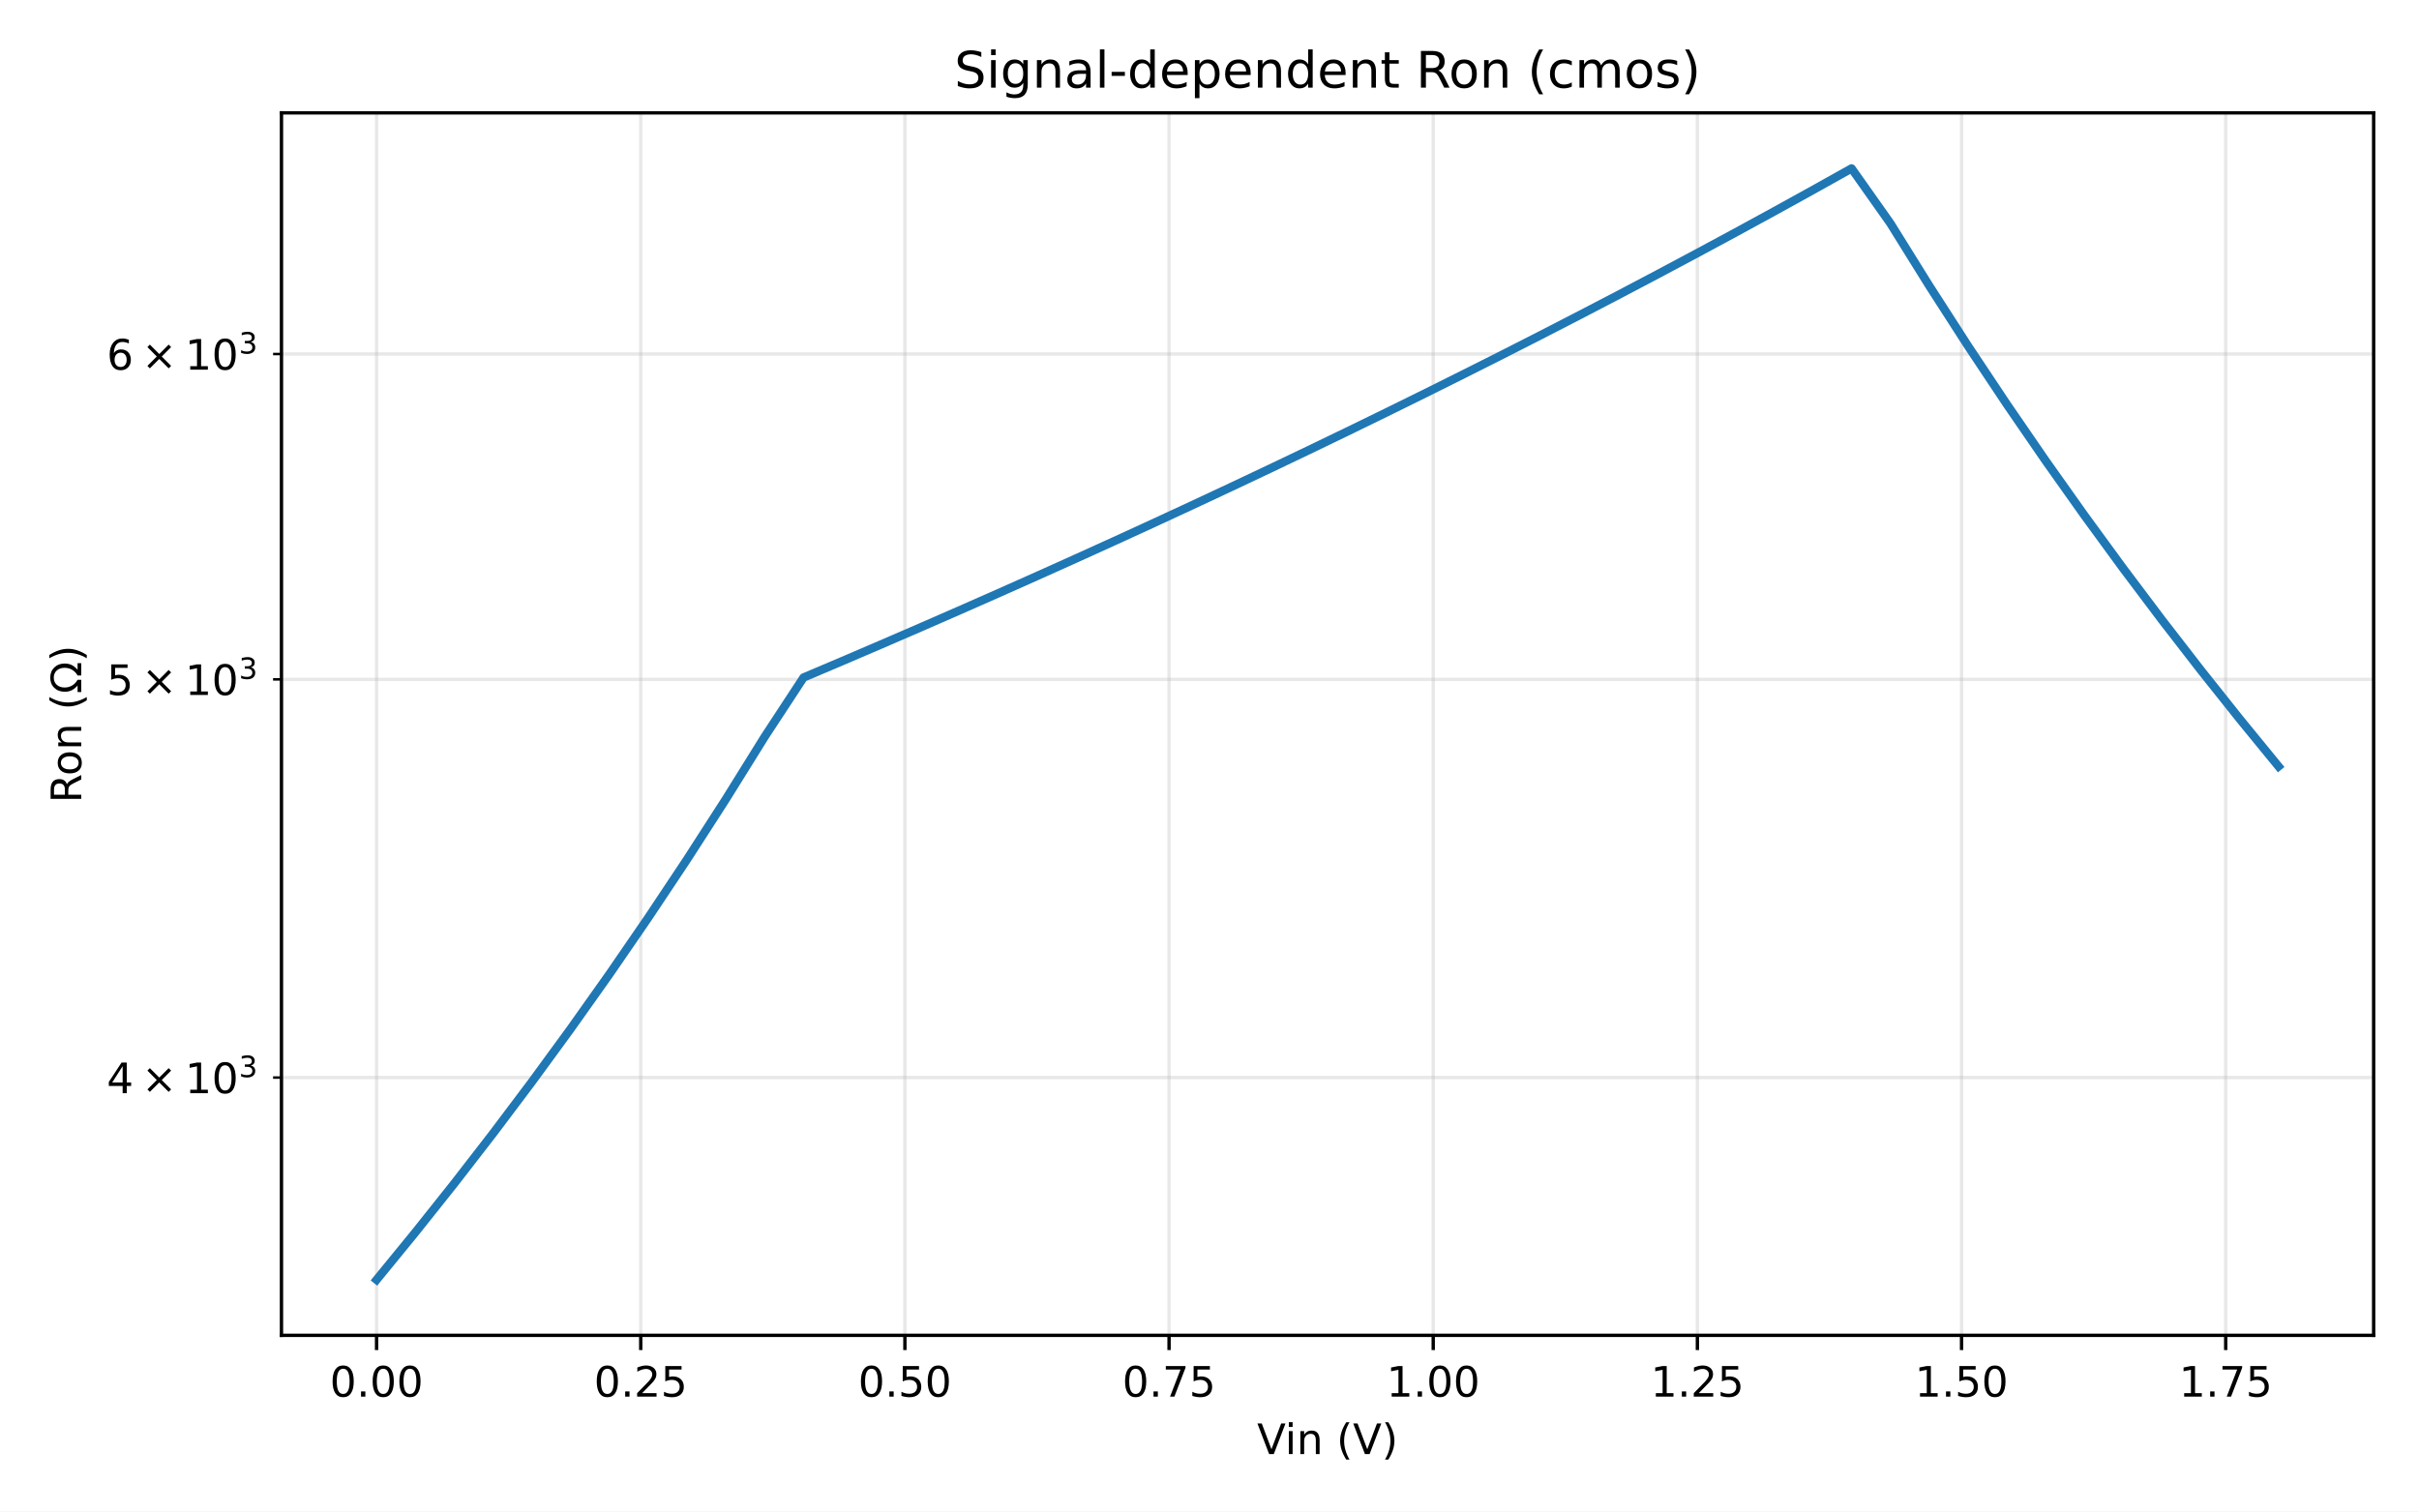
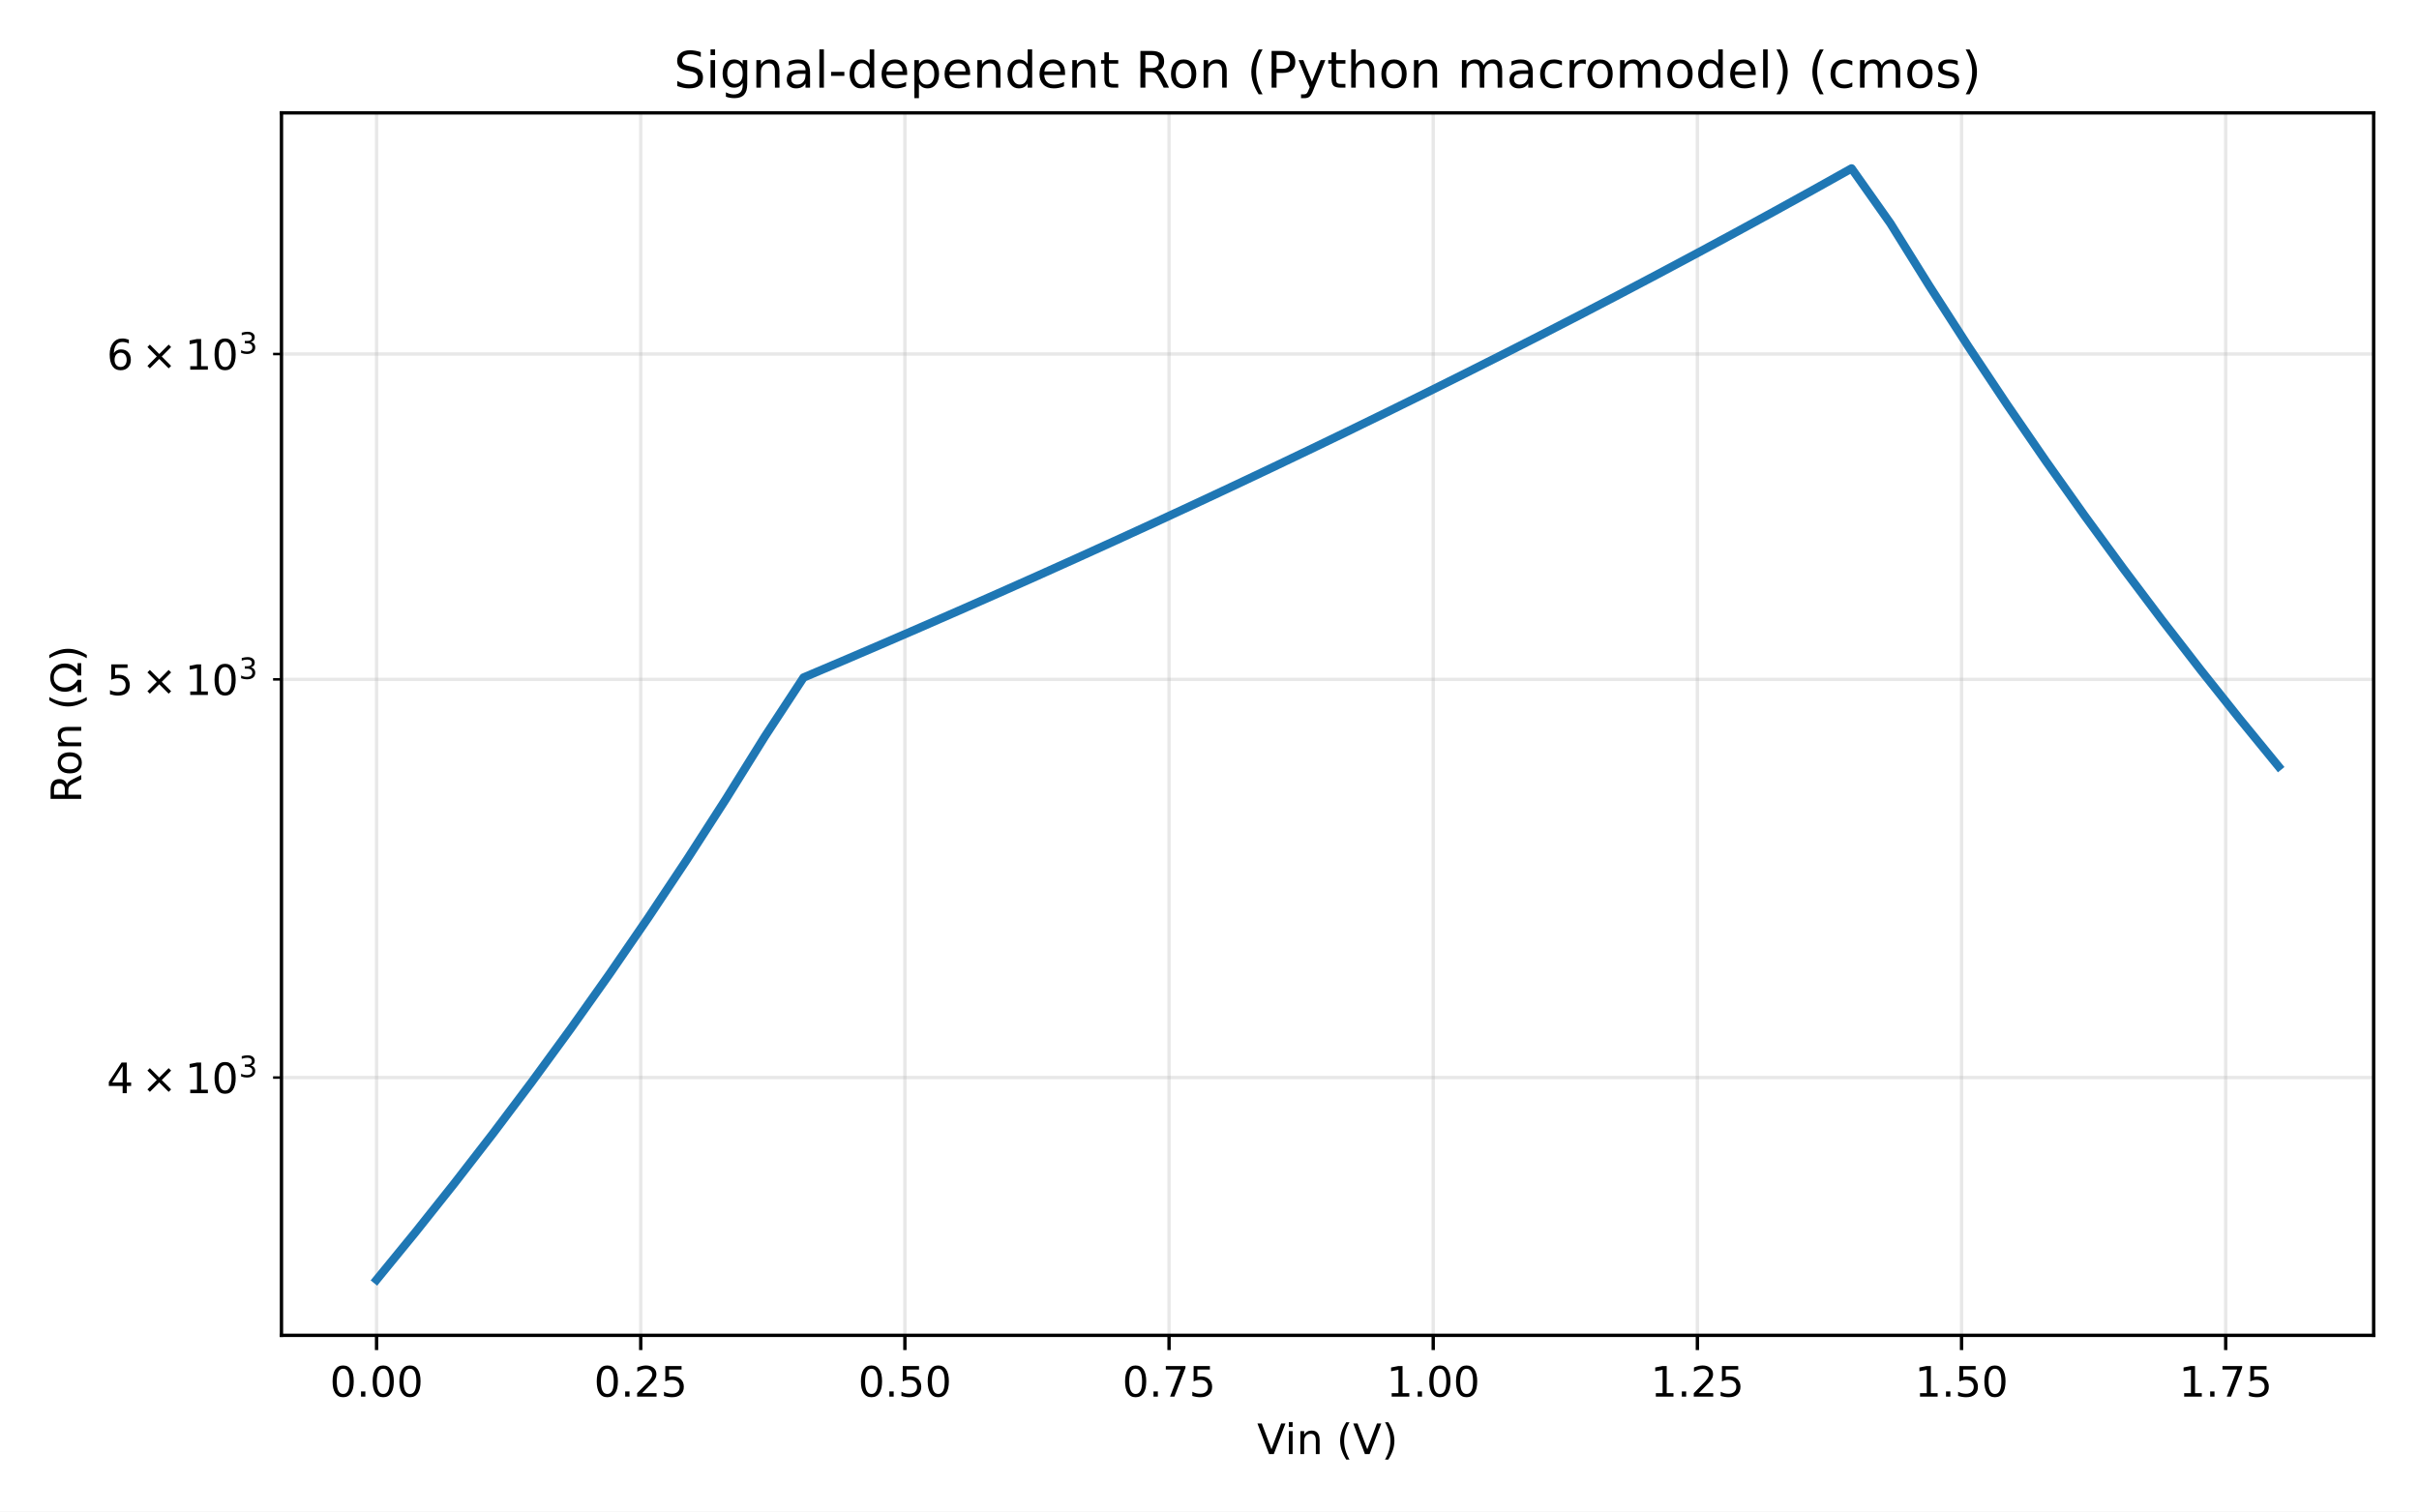
<svg xmlns="http://www.w3.org/2000/svg" xmlns:xlink="http://www.w3.org/1999/xlink" width="576pt" height="360pt" viewBox="0 0 576 360" version="1.1">
  <defs>
    <style type="text/css">*{stroke-linejoin: round; stroke-linecap: butt}</style>
  </defs>
  <g id="figure_1">
    <g id="patch_1">
      <path d="M 0 360  L 576 360  L 576 0  L 0 0  z " style="fill: #ffffff" />
    </g>
    <g id="axes_1">
      <g id="patch_2">
        <path d="M 67.022 318.04  L 565.2 318.04  L 565.2 26.88  L 67.022 26.88  z " style="fill: #ffffff" />
      </g>
      <g id="matplotlib.axis_1">
        <g id="xtick_1">
          <g id="line2d_1">
-             <path d="M 89.666 318.04  L 89.666 26.88  " clip-path="url(#pde14308f60)" style="fill: none; stroke: #b0b0b0; stroke-opacity: 0.3; stroke-width: 0.8; stroke-linecap: square" />
+             <path d="M 89.666 318.04  L 89.666 26.88  " clip-path="url(#pf560b57514)" style="fill: none; stroke: #b0b0b0; stroke-opacity: 0.3; stroke-width: 0.8; stroke-linecap: square" />
          </g>
          <g id="line2d_2">
            <defs>
-               <path id="m5695fc9a1f" d="M 0 0  L 0 3.5  " style="stroke: #000000; stroke-width: 0.8" />
+               <path id="m580061dfcc" d="M 0 0  L 0 3.5  " style="stroke: #000000; stroke-width: 0.8" />
            </defs>
            <g>
-               <use xlink:href="#m5695fc9a1f" x="89.666" y="318.04" style="stroke: #000000; stroke-width: 0.8" />
+               <use xlink:href="#m580061dfcc" x="89.666" y="318.04" style="stroke: #000000; stroke-width: 0.8" />
            </g>
          </g>
          <g id="text_1">
            <g transform="translate(78.5334 332.6384) scale(0.1 -0.1)">
              <defs>
                <path id="DejaVuSans-30" d="M 2034 4250  Q 1547 4250 1301 3770  Q 1056 3291 1056 2328  Q 1056 1369 1301 889  Q 1547 409 2034 409  Q 2525 409 2770 889  Q 3016 1369 3016 2328  Q 3016 3291 2770 3770  Q 2525 4250 2034 4250  z M 2034 4750  Q 2819 4750 3233 4129  Q 3647 3509 3647 2328  Q 3647 1150 3233 529  Q 2819 -91 2034 -91  Q 1250 -91 836 529  Q 422 1150 422 2328  Q 422 3509 836 4129  Q 1250 4750 2034 4750  z " transform="scale(0.015625)" />
                <path id="DejaVuSans-2e" d="M 684 794  L 1344 794  L 1344 0  L 684 0  L 684 794  z " transform="scale(0.015625)" />
              </defs>
              <use xlink:href="#DejaVuSans-30" />
              <use xlink:href="#DejaVuSans-2e" transform="translate(63.62305 0)" />
              <use xlink:href="#DejaVuSans-30" transform="translate(95.41016 0)" />
              <use xlink:href="#DejaVuSans-30" transform="translate(159.0332 0)" />
            </g>
          </g>
        </g>
        <g id="xtick_2">
          <g id="line2d_3">
-             <path d="M 152.568 318.04  L 152.568 26.88  " clip-path="url(#pde14308f60)" style="fill: none; stroke: #b0b0b0; stroke-opacity: 0.3; stroke-width: 0.8; stroke-linecap: square" />
+             <path d="M 152.568 318.04  L 152.568 26.88  " clip-path="url(#pf560b57514)" style="fill: none; stroke: #b0b0b0; stroke-opacity: 0.3; stroke-width: 0.8; stroke-linecap: square" />
          </g>
          <g id="line2d_4">
            <g>
-               <use xlink:href="#m5695fc9a1f" x="152.568" y="318.04" style="stroke: #000000; stroke-width: 0.8" />
+               <use xlink:href="#m580061dfcc" x="152.568" y="318.04" style="stroke: #000000; stroke-width: 0.8" />
            </g>
          </g>
          <g id="text_2">
            <g transform="translate(141.4347 332.6384) scale(0.1 -0.1)">
              <defs>
                <path id="DejaVuSans-32" d="M 1228 531  L 3431 531  L 3431 0  L 469 0  L 469 531  Q 828 903 1448 1529  Q 2069 2156 2228 2338  Q 2531 2678 2651 2914  Q 2772 3150 2772 3378  Q 2772 3750 2511 3984  Q 2250 4219 1831 4219  Q 1534 4219 1204 4116  Q 875 4013 500 3803  L 500 4441  Q 881 4594 1212 4672  Q 1544 4750 1819 4750  Q 2544 4750 2975 4387  Q 3406 4025 3406 3419  Q 3406 3131 3298 2873  Q 3191 2616 2906 2266  Q 2828 2175 2409 1742  Q 1991 1309 1228 531  z " transform="scale(0.015625)" />
                <path id="DejaVuSans-35" d="M 691 4666  L 3169 4666  L 3169 4134  L 1269 4134  L 1269 2991  Q 1406 3038 1543 3061  Q 1681 3084 1819 3084  Q 2600 3084 3056 2656  Q 3513 2228 3513 1497  Q 3513 744 3044 326  Q 2575 -91 1722 -91  Q 1428 -91 1123 -41  Q 819 9 494 109  L 494 744  Q 775 591 1075 516  Q 1375 441 1709 441  Q 2250 441 2565 725  Q 2881 1009 2881 1497  Q 2881 1984 2565 2268  Q 2250 2553 1709 2553  Q 1456 2553 1204 2497  Q 953 2441 691 2322  L 691 4666  z " transform="scale(0.015625)" />
              </defs>
              <use xlink:href="#DejaVuSans-30" />
              <use xlink:href="#DejaVuSans-2e" transform="translate(63.62305 0)" />
              <use xlink:href="#DejaVuSans-32" transform="translate(95.41016 0)" />
              <use xlink:href="#DejaVuSans-35" transform="translate(159.0332 0)" />
            </g>
          </g>
        </g>
        <g id="xtick_3">
          <g id="line2d_5">
-             <path d="M 215.469 318.04  L 215.469 26.88  " clip-path="url(#pde14308f60)" style="fill: none; stroke: #b0b0b0; stroke-opacity: 0.3; stroke-width: 0.8; stroke-linecap: square" />
+             <path d="M 215.469 318.04  L 215.469 26.88  " clip-path="url(#pf560b57514)" style="fill: none; stroke: #b0b0b0; stroke-opacity: 0.3; stroke-width: 0.8; stroke-linecap: square" />
          </g>
          <g id="line2d_6">
            <g>
-               <use xlink:href="#m5695fc9a1f" x="215.469" y="318.04" style="stroke: #000000; stroke-width: 0.8" />
+               <use xlink:href="#m580061dfcc" x="215.469" y="318.04" style="stroke: #000000; stroke-width: 0.8" />
            </g>
          </g>
          <g id="text_3">
            <g transform="translate(204.336 332.6384) scale(0.1 -0.1)">
              <use xlink:href="#DejaVuSans-30" />
              <use xlink:href="#DejaVuSans-2e" transform="translate(63.62305 0)" />
              <use xlink:href="#DejaVuSans-35" transform="translate(95.41016 0)" />
              <use xlink:href="#DejaVuSans-30" transform="translate(159.0332 0)" />
            </g>
          </g>
        </g>
        <g id="xtick_4">
          <g id="line2d_7">
-             <path d="M 278.37 318.04  L 278.37 26.88  " clip-path="url(#pde14308f60)" style="fill: none; stroke: #b0b0b0; stroke-opacity: 0.3; stroke-width: 0.8; stroke-linecap: square" />
+             <path d="M 278.37 318.04  L 278.37 26.88  " clip-path="url(#pf560b57514)" style="fill: none; stroke: #b0b0b0; stroke-opacity: 0.3; stroke-width: 0.8; stroke-linecap: square" />
          </g>
          <g id="line2d_8">
            <g>
-               <use xlink:href="#m5695fc9a1f" x="278.37" y="318.04" style="stroke: #000000; stroke-width: 0.8" />
+               <use xlink:href="#m580061dfcc" x="278.37" y="318.04" style="stroke: #000000; stroke-width: 0.8" />
            </g>
          </g>
          <g id="text_4">
            <g transform="translate(267.2373 332.6384) scale(0.1 -0.1)">
              <defs>
                <path id="DejaVuSans-37" d="M 525 4666  L 3525 4666  L 3525 4397  L 1831 0  L 1172 0  L 2766 4134  L 525 4134  L 525 4666  z " transform="scale(0.015625)" />
              </defs>
              <use xlink:href="#DejaVuSans-30" />
              <use xlink:href="#DejaVuSans-2e" transform="translate(63.62305 0)" />
              <use xlink:href="#DejaVuSans-37" transform="translate(95.41016 0)" />
              <use xlink:href="#DejaVuSans-35" transform="translate(159.0332 0)" />
            </g>
          </g>
        </g>
        <g id="xtick_5">
          <g id="line2d_9">
-             <path d="M 341.271 318.04  L 341.271 26.88  " clip-path="url(#pde14308f60)" style="fill: none; stroke: #b0b0b0; stroke-opacity: 0.3; stroke-width: 0.8; stroke-linecap: square" />
+             <path d="M 341.271 318.04  L 341.271 26.88  " clip-path="url(#pf560b57514)" style="fill: none; stroke: #b0b0b0; stroke-opacity: 0.3; stroke-width: 0.8; stroke-linecap: square" />
          </g>
          <g id="line2d_10">
            <g>
-               <use xlink:href="#m5695fc9a1f" x="341.271" y="318.04" style="stroke: #000000; stroke-width: 0.8" />
+               <use xlink:href="#m580061dfcc" x="341.271" y="318.04" style="stroke: #000000; stroke-width: 0.8" />
            </g>
          </g>
          <g id="text_5">
            <g transform="translate(330.1386 332.6384) scale(0.1 -0.1)">
              <defs>
                <path id="DejaVuSans-31" d="M 794 531  L 1825 531  L 1825 4091  L 703 3866  L 703 4441  L 1819 4666  L 2450 4666  L 2450 531  L 3481 531  L 3481 0  L 794 0  L 794 531  z " transform="scale(0.015625)" />
              </defs>
              <use xlink:href="#DejaVuSans-31" />
              <use xlink:href="#DejaVuSans-2e" transform="translate(63.62305 0)" />
              <use xlink:href="#DejaVuSans-30" transform="translate(95.41016 0)" />
              <use xlink:href="#DejaVuSans-30" transform="translate(159.0332 0)" />
            </g>
          </g>
        </g>
        <g id="xtick_6">
          <g id="line2d_11">
-             <path d="M 404.173 318.04  L 404.173 26.88  " clip-path="url(#pde14308f60)" style="fill: none; stroke: #b0b0b0; stroke-opacity: 0.3; stroke-width: 0.8; stroke-linecap: square" />
+             <path d="M 404.173 318.04  L 404.173 26.88  " clip-path="url(#pf560b57514)" style="fill: none; stroke: #b0b0b0; stroke-opacity: 0.3; stroke-width: 0.8; stroke-linecap: square" />
          </g>
          <g id="line2d_12">
            <g>
-               <use xlink:href="#m5695fc9a1f" x="404.173" y="318.04" style="stroke: #000000; stroke-width: 0.8" />
+               <use xlink:href="#m580061dfcc" x="404.173" y="318.04" style="stroke: #000000; stroke-width: 0.8" />
            </g>
          </g>
          <g id="text_6">
            <g transform="translate(393.0399 332.6384) scale(0.1 -0.1)">
              <use xlink:href="#DejaVuSans-31" />
              <use xlink:href="#DejaVuSans-2e" transform="translate(63.62305 0)" />
              <use xlink:href="#DejaVuSans-32" transform="translate(95.41016 0)" />
              <use xlink:href="#DejaVuSans-35" transform="translate(159.0332 0)" />
            </g>
          </g>
        </g>
        <g id="xtick_7">
          <g id="line2d_13">
-             <path d="M 467.074 318.04  L 467.074 26.88  " clip-path="url(#pde14308f60)" style="fill: none; stroke: #b0b0b0; stroke-opacity: 0.3; stroke-width: 0.8; stroke-linecap: square" />
+             <path d="M 467.074 318.04  L 467.074 26.88  " clip-path="url(#pf560b57514)" style="fill: none; stroke: #b0b0b0; stroke-opacity: 0.3; stroke-width: 0.8; stroke-linecap: square" />
          </g>
          <g id="line2d_14">
            <g>
-               <use xlink:href="#m5695fc9a1f" x="467.074" y="318.04" style="stroke: #000000; stroke-width: 0.8" />
+               <use xlink:href="#m580061dfcc" x="467.074" y="318.04" style="stroke: #000000; stroke-width: 0.8" />
            </g>
          </g>
          <g id="text_7">
            <g transform="translate(455.9412 332.6384) scale(0.1 -0.1)">
              <use xlink:href="#DejaVuSans-31" />
              <use xlink:href="#DejaVuSans-2e" transform="translate(63.62305 0)" />
              <use xlink:href="#DejaVuSans-35" transform="translate(95.41016 0)" />
              <use xlink:href="#DejaVuSans-30" transform="translate(159.0332 0)" />
            </g>
          </g>
        </g>
        <g id="xtick_8">
          <g id="line2d_15">
-             <path d="M 529.975 318.04  L 529.975 26.88  " clip-path="url(#pde14308f60)" style="fill: none; stroke: #b0b0b0; stroke-opacity: 0.3; stroke-width: 0.8; stroke-linecap: square" />
+             <path d="M 529.975 318.04  L 529.975 26.88  " clip-path="url(#pf560b57514)" style="fill: none; stroke: #b0b0b0; stroke-opacity: 0.3; stroke-width: 0.8; stroke-linecap: square" />
          </g>
          <g id="line2d_16">
            <g>
-               <use xlink:href="#m5695fc9a1f" x="529.975" y="318.04" style="stroke: #000000; stroke-width: 0.8" />
+               <use xlink:href="#m580061dfcc" x="529.975" y="318.04" style="stroke: #000000; stroke-width: 0.8" />
            </g>
          </g>
          <g id="text_8">
            <g transform="translate(518.8425 332.6384) scale(0.1 -0.1)">
              <use xlink:href="#DejaVuSans-31" />
              <use xlink:href="#DejaVuSans-2e" transform="translate(63.62305 0)" />
              <use xlink:href="#DejaVuSans-37" transform="translate(95.41016 0)" />
              <use xlink:href="#DejaVuSans-35" transform="translate(159.0332 0)" />
            </g>
          </g>
        </g>
        <g id="text_9">
          <g transform="translate(299.3343 346.3166) scale(0.1 -0.1)">
            <defs>
              <path id="DejaVuSans-56" d="M 1831 0  L 50 4666  L 709 4666  L 2188 738  L 3669 4666  L 4325 4666  L 2547 0  L 1831 0  z " transform="scale(0.015625)" />
              <path id="DejaVuSans-69" d="M 603 3500  L 1178 3500  L 1178 0  L 603 0  L 603 3500  z M 603 4863  L 1178 4863  L 1178 4134  L 603 4134  L 603 4863  z " transform="scale(0.015625)" />
              <path id="DejaVuSans-6e" d="M 3513 2113  L 3513 0  L 2938 0  L 2938 2094  Q 2938 2591 2744 2837  Q 2550 3084 2163 3084  Q 1697 3084 1428 2787  Q 1159 2491 1159 1978  L 1159 0  L 581 0  L 581 3500  L 1159 3500  L 1159 2956  Q 1366 3272 1645 3428  Q 1925 3584 2291 3584  Q 2894 3584 3203 3211  Q 3513 2838 3513 2113  z " transform="scale(0.015625)" />
              <path id="DejaVuSans-20" transform="scale(0.015625)" />
              <path id="DejaVuSans-28" d="M 1984 4856  Q 1566 4138 1362 3434  Q 1159 2731 1159 2009  Q 1159 1288 1364 580  Q 1569 -128 1984 -844  L 1484 -844  Q 1016 -109 783 600  Q 550 1309 550 2009  Q 550 2706 781 3412  Q 1013 4119 1484 4856  L 1984 4856  z " transform="scale(0.015625)" />
              <path id="DejaVuSans-29" d="M 513 4856  L 1013 4856  Q 1481 4119 1714 3412  Q 1947 2706 1947 2009  Q 1947 1309 1714 600  Q 1481 -109 1013 -844  L 513 -844  Q 928 -128 1133 580  Q 1338 1288 1338 2009  Q 1338 2731 1133 3434  Q 928 4138 513 4856  z " transform="scale(0.015625)" />
            </defs>
            <use xlink:href="#DejaVuSans-56" />
            <use xlink:href="#DejaVuSans-69" transform="translate(66.1582 0)" />
            <use xlink:href="#DejaVuSans-6e" transform="translate(93.94141 0)" />
            <use xlink:href="#DejaVuSans-20" transform="translate(157.3203 0)" />
            <use xlink:href="#DejaVuSans-28" transform="translate(189.1074 0)" />
            <use xlink:href="#DejaVuSans-56" transform="translate(228.1211 0)" />
            <use xlink:href="#DejaVuSans-29" transform="translate(296.5293 0)" />
          </g>
        </g>
      </g>
      <g id="matplotlib.axis_2">
        <g id="ytick_1">
          <g id="line2d_17">
-             <path d="M 67.022 256.64  L 565.2 256.64  " clip-path="url(#pde14308f60)" style="fill: none; stroke: #b0b0b0; stroke-opacity: 0.3; stroke-width: 0.8; stroke-linecap: square" />
+             <path d="M 67.022 256.64  L 565.2 256.64  " clip-path="url(#pf560b57514)" style="fill: none; stroke: #b0b0b0; stroke-opacity: 0.3; stroke-width: 0.8; stroke-linecap: square" />
          </g>
          <g id="line2d_18">
            <defs>
-               <path id="mc27bb61f09" d="M 0 0  L -2 0  " style="stroke: #000000; stroke-width: 0.6" />
+               <path id="m921fd907a3" d="M 0 0  L -2 0  " style="stroke: #000000; stroke-width: 0.6" />
            </defs>
            <g>
-               <use xlink:href="#mc27bb61f09" x="67.022" y="256.64" style="stroke: #000000; stroke-width: 0.6" />
+               <use xlink:href="#m921fd907a3" x="67.022" y="256.64" style="stroke: #000000; stroke-width: 0.6" />
            </g>
          </g>
          <g id="text_10">
            <g transform="translate(25.42174 260.4394) scale(0.1 -0.1)">
              <defs>
                <path id="DejaVuSans-34" d="M 2419 4116  L 825 1625  L 2419 1625  L 2419 4116  z M 2253 4666  L 3047 4666  L 3047 1625  L 3713 1625  L 3713 1100  L 3047 1100  L 3047 0  L 2419 0  L 2419 1100  L 313 1100  L 313 1709  L 2253 4666  z " transform="scale(0.015625)" />
                <path id="DejaVuSans-d7" d="M 4488 3438  L 3059 2003  L 4488 575  L 4116 197  L 2681 1631  L 1247 197  L 878 575  L 2303 2003  L 878 3438  L 1247 3816  L 2681 2381  L 4116 3816  L 4488 3438  z " transform="scale(0.015625)" />
                <path id="DejaVuSans-33" d="M 2597 2516  Q 3050 2419 3304 2112  Q 3559 1806 3559 1356  Q 3559 666 3084 287  Q 2609 -91 1734 -91  Q 1441 -91 1130 -33  Q 819 25 488 141  L 488 750  Q 750 597 1062 519  Q 1375 441 1716 441  Q 2309 441 2620 675  Q 2931 909 2931 1356  Q 2931 1769 2642 2001  Q 2353 2234 1838 2234  L 1294 2234  L 1294 2753  L 1863 2753  Q 2328 2753 2575 2939  Q 2822 3125 2822 3475  Q 2822 3834 2567 4026  Q 2313 4219 1838 4219  Q 1578 4219 1281 4162  Q 984 4106 628 3988  L 628 4550  Q 988 4650 1302 4700  Q 1616 4750 1894 4750  Q 2613 4750 3031 4423  Q 3450 4097 3450 3541  Q 3450 3153 3228 2886  Q 3006 2619 2597 2516  z " transform="scale(0.015625)" />
              </defs>
              <use xlink:href="#DejaVuSans-34" transform="translate(0 0.765625)" />
              <use xlink:href="#DejaVuSans-d7" transform="translate(83.10547 0.765625)" />
              <use xlink:href="#DejaVuSans-31" transform="translate(186.377 0.765625)" />
              <use xlink:href="#DejaVuSans-30" transform="translate(250 0.765625)" />
              <use xlink:href="#DejaVuSans-33" transform="translate(314.5801 39.04688) scale(0.7)" />
            </g>
          </g>
        </g>
        <g id="ytick_2">
          <g id="line2d_19">
-             <path d="M 67.022 161.803  L 565.2 161.803  " clip-path="url(#pde14308f60)" style="fill: none; stroke: #b0b0b0; stroke-opacity: 0.3; stroke-width: 0.8; stroke-linecap: square" />
+             <path d="M 67.022 161.803  L 565.2 161.803  " clip-path="url(#pf560b57514)" style="fill: none; stroke: #b0b0b0; stroke-opacity: 0.3; stroke-width: 0.8; stroke-linecap: square" />
          </g>
          <g id="line2d_20">
            <g>
-               <use xlink:href="#mc27bb61f09" x="67.022" y="161.803" style="stroke: #000000; stroke-width: 0.6" />
+               <use xlink:href="#m921fd907a3" x="67.022" y="161.803" style="stroke: #000000; stroke-width: 0.6" />
            </g>
          </g>
          <g id="text_11">
            <g transform="translate(25.42174 165.6023) scale(0.1 -0.1)">
              <use xlink:href="#DejaVuSans-35" transform="translate(0 0.765625)" />
              <use xlink:href="#DejaVuSans-d7" transform="translate(83.10547 0.765625)" />
              <use xlink:href="#DejaVuSans-31" transform="translate(186.377 0.765625)" />
              <use xlink:href="#DejaVuSans-30" transform="translate(250 0.765625)" />
              <use xlink:href="#DejaVuSans-33" transform="translate(314.5801 39.04688) scale(0.7)" />
            </g>
          </g>
        </g>
        <g id="ytick_3">
          <g id="line2d_21">
-             <path d="M 67.022 84.315  L 565.2 84.315  " clip-path="url(#pde14308f60)" style="fill: none; stroke: #b0b0b0; stroke-opacity: 0.3; stroke-width: 0.8; stroke-linecap: square" />
+             <path d="M 67.022 84.315  L 565.2 84.315  " clip-path="url(#pf560b57514)" style="fill: none; stroke: #b0b0b0; stroke-opacity: 0.3; stroke-width: 0.8; stroke-linecap: square" />
          </g>
          <g id="line2d_22">
            <g>
-               <use xlink:href="#mc27bb61f09" x="67.022" y="84.315" style="stroke: #000000; stroke-width: 0.6" />
+               <use xlink:href="#m921fd907a3" x="67.022" y="84.315" style="stroke: #000000; stroke-width: 0.6" />
            </g>
          </g>
          <g id="text_12">
            <g transform="translate(25.42174 88.11467) scale(0.1 -0.1)">
              <defs>
                <path id="DejaVuSans-36" d="M 2113 2584  Q 1688 2584 1439 2293  Q 1191 2003 1191 1497  Q 1191 994 1439 701  Q 1688 409 2113 409  Q 2538 409 2786 701  Q 3034 994 3034 1497  Q 3034 2003 2786 2293  Q 2538 2584 2113 2584  z M 3366 4563  L 3366 3988  Q 3128 4100 2886 4159  Q 2644 4219 2406 4219  Q 1781 4219 1451 3797  Q 1122 3375 1075 2522  Q 1259 2794 1537 2939  Q 1816 3084 2150 3084  Q 2853 3084 3261 2657  Q 3669 2231 3669 1497  Q 3669 778 3244 343  Q 2819 -91 2113 -91  Q 1303 -91 875 529  Q 447 1150 447 2328  Q 447 3434 972 4092  Q 1497 4750 2381 4750  Q 2619 4750 2861 4703  Q 3103 4656 3366 4563  z " transform="scale(0.015625)" />
              </defs>
              <use xlink:href="#DejaVuSans-36" transform="translate(0 0.765625)" />
              <use xlink:href="#DejaVuSans-d7" transform="translate(83.10547 0.765625)" />
              <use xlink:href="#DejaVuSans-31" transform="translate(186.377 0.765625)" />
              <use xlink:href="#DejaVuSans-30" transform="translate(250 0.765625)" />
              <use xlink:href="#DejaVuSans-33" transform="translate(314.5801 39.04688) scale(0.7)" />
            </g>
          </g>
        </g>
        <g id="text_13">
          <g transform="translate(19.34205 191.2491) rotate(-90) scale(0.1 -0.1)">
            <defs>
              <path id="DejaVuSans-52" d="M 2841 2188  Q 3044 2119 3236 1894  Q 3428 1669 3622 1275  L 4263 0  L 3584 0  L 2988 1197  Q 2756 1666 2539 1819  Q 2322 1972 1947 1972  L 1259 1972  L 1259 0  L 628 0  L 628 4666  L 2053 4666  Q 2853 4666 3247 4331  Q 3641 3997 3641 3322  Q 3641 2881 3436 2590  Q 3231 2300 2841 2188  z M 1259 4147  L 1259 2491  L 2053 2491  Q 2509 2491 2742 2702  Q 2975 2913 2975 3322  Q 2975 3731 2742 3939  Q 2509 4147 2053 4147  L 1259 4147  z " transform="scale(0.015625)" />
              <path id="DejaVuSans-6f" d="M 1959 3097  Q 1497 3097 1228 2736  Q 959 2375 959 1747  Q 959 1119 1226 758  Q 1494 397 1959 397  Q 2419 397 2687 759  Q 2956 1122 2956 1747  Q 2956 2369 2687 2733  Q 2419 3097 1959 3097  z M 1959 3584  Q 2709 3584 3137 3096  Q 3566 2609 3566 1747  Q 3566 888 3137 398  Q 2709 -91 1959 -91  Q 1206 -91 779 398  Q 353 888 353 1747  Q 353 2609 779 3096  Q 1206 3584 1959 3584  z " transform="scale(0.015625)" />
              <path id="DejaVuSans-3a9" d="M 4647 556  L 4647 0  L 2772 0  L 2772 556  Q 3325 859 3634 1378  Q 3944 1897 3944 2528  Q 3944 3278 3531 3731  Q 3119 4184 2444 4184  Q 1769 4184 1355 3729  Q 941 3275 941 2528  Q 941 1897 1250 1378  Q 1563 859 2119 556  L 2119 0  L 244 0  L 244 556  L 1241 556  Q 747 991 519 1456  Q 294 1922 294 2497  Q 294 3491 894 4106  Q 1491 4722 2444 4722  Q 3391 4722 3994 4106  Q 4594 3494 4594 2528  Q 4594 1922 4372 1459  Q 4150 997 3647 556  L 4647 556  z " transform="scale(0.015625)" />
            </defs>
            <use xlink:href="#DejaVuSans-52" />
            <use xlink:href="#DejaVuSans-6f" transform="translate(64.98242 0)" />
            <use xlink:href="#DejaVuSans-6e" transform="translate(126.1641 0)" />
            <use xlink:href="#DejaVuSans-20" transform="translate(189.543 0)" />
            <use xlink:href="#DejaVuSans-28" transform="translate(221.3301 0)" />
            <use xlink:href="#DejaVuSans-3a9" transform="translate(260.3438 0)" />
            <use xlink:href="#DejaVuSans-29" transform="translate(336.7598 0)" />
          </g>
        </g>
      </g>
      <g id="line2d_23">
-         <path d="M 89.666 304.805  L 98.909 293.505  L 108.151 281.895  L 117.394 269.96  L 126.637 257.68  L 135.879 245.034  L 145.122 232  L 154.365 218.555  L 163.607 204.669  L 172.85 190.315  L 182.093 175.459  L 191.335 161.369  L 200.578 157.444  L 209.821 153.482  L 219.063 149.483  L 228.306 145.446  L 237.548 141.37  L 246.791 137.255  L 256.034 133.1  L 265.276 128.903  L 274.519 124.665  L 283.762 120.384  L 293.004 116.059  L 302.247 111.69  L 311.49 107.276  L 320.732 102.815  L 329.975 98.307  L 339.217 93.751  L 348.46 89.145  L 357.703 84.489  L 366.945 79.781  L 376.188 75.021  L 385.431 70.206  L 394.673 65.336  L 403.916 60.41  L 413.159 55.427  L 422.401 50.384  L 431.644 45.28  L 440.887 40.115  L 450.129 53.193  L 459.372 68.049  L 468.614 82.403  L 477.857 96.288  L 487.1 109.734  L 496.342 122.768  L 505.585 135.413  L 514.828 147.694  L 524.07 159.629  L 533.313 171.238  L 542.556 182.539  " clip-path="url(#pde14308f60)" style="fill: none; stroke: #1f77b4; stroke-width: 2; stroke-linecap: square" />
+         <path d="M 89.666 304.805  L 98.909 293.505  L 108.151 281.895  L 117.394 269.96  L 126.637 257.68  L 135.879 245.034  L 145.122 232  L 154.365 218.555  L 163.607 204.669  L 172.85 190.315  L 182.093 175.459  L 191.335 161.369  L 200.578 157.444  L 209.821 153.482  L 219.063 149.483  L 228.306 145.446  L 237.548 141.37  L 246.791 137.255  L 256.034 133.1  L 265.276 128.903  L 274.519 124.665  L 283.762 120.384  L 293.004 116.059  L 302.247 111.69  L 311.49 107.276  L 320.732 102.815  L 329.975 98.307  L 339.217 93.751  L 348.46 89.145  L 357.703 84.489  L 366.945 79.781  L 376.188 75.021  L 385.431 70.206  L 394.673 65.336  L 403.916 60.41  L 413.159 55.427  L 422.401 50.384  L 431.644 45.28  L 440.887 40.115  L 450.129 53.193  L 459.372 68.049  L 468.614 82.403  L 477.857 96.288  L 487.1 109.734  L 496.342 122.768  L 505.585 135.413  L 514.828 147.694  L 524.07 159.629  L 533.313 171.238  L 542.556 182.539  " clip-path="url(#pf560b57514)" style="fill: none; stroke: #1f77b4; stroke-width: 2; stroke-linecap: square" />
      </g>
      <g id="patch_3">
        <path d="M 67.022 318.04  L 67.022 26.88  " style="fill: none; stroke: #000000; stroke-width: 0.8; stroke-linejoin: miter; stroke-linecap: square" />
      </g>
      <g id="patch_4">
        <path d="M 565.2 318.04  L 565.2 26.88  " style="fill: none; stroke: #000000; stroke-width: 0.8; stroke-linejoin: miter; stroke-linecap: square" />
      </g>
      <g id="patch_5">
        <path d="M 67.022 318.04  L 565.2 318.04  " style="fill: none; stroke: #000000; stroke-width: 0.8; stroke-linejoin: miter; stroke-linecap: square" />
      </g>
      <g id="patch_6">
        <path d="M 67.022 26.88  L 565.2 26.88  " style="fill: none; stroke: #000000; stroke-width: 0.8; stroke-linejoin: miter; stroke-linecap: square" />
      </g>
      <g id="text_14">
-         <g transform="translate(227.2462 20.88) scale(0.12 -0.12)">
+         <g transform="translate(160.4465 20.88) scale(0.12 -0.12)">
          <defs>
            <path id="DejaVuSans-53" d="M 3425 4513  L 3425 3897  Q 3066 4069 2747 4153  Q 2428 4238 2131 4238  Q 1616 4238 1336 4038  Q 1056 3838 1056 3469  Q 1056 3159 1242 3001  Q 1428 2844 1947 2747  L 2328 2669  Q 3034 2534 3370 2195  Q 3706 1856 3706 1288  Q 3706 609 3251 259  Q 2797 -91 1919 -91  Q 1588 -91 1214 -16  Q 841 59 441 206  L 441 856  Q 825 641 1194 531  Q 1563 422 1919 422  Q 2459 422 2753 634  Q 3047 847 3047 1241  Q 3047 1584 2836 1778  Q 2625 1972 2144 2069  L 1759 2144  Q 1053 2284 737 2584  Q 422 2884 422 3419  Q 422 4038 858 4394  Q 1294 4750 2059 4750  Q 2388 4750 2728 4690  Q 3069 4631 3425 4513  z " transform="scale(0.015625)" />
            <path id="DejaVuSans-67" d="M 2906 1791  Q 2906 2416 2648 2759  Q 2391 3103 1925 3103  Q 1463 3103 1205 2759  Q 947 2416 947 1791  Q 947 1169 1205 825  Q 1463 481 1925 481  Q 2391 481 2648 825  Q 2906 1169 2906 1791  z M 3481 434  Q 3481 -459 3084 -895  Q 2688 -1331 1869 -1331  Q 1566 -1331 1297 -1286  Q 1028 -1241 775 -1147  L 775 -588  Q 1028 -725 1275 -790  Q 1522 -856 1778 -856  Q 2344 -856 2625 -561  Q 2906 -266 2906 331  L 2906 616  Q 2728 306 2450 153  Q 2172 0 1784 0  Q 1141 0 747 490  Q 353 981 353 1791  Q 353 2603 747 3093  Q 1141 3584 1784 3584  Q 2172 3584 2450 3431  Q 2728 3278 2906 2969  L 2906 3500  L 3481 3500  L 3481 434  z " transform="scale(0.015625)" />
            <path id="DejaVuSans-61" d="M 2194 1759  Q 1497 1759 1228 1600  Q 959 1441 959 1056  Q 959 750 1161 570  Q 1363 391 1709 391  Q 2188 391 2477 730  Q 2766 1069 2766 1631  L 2766 1759  L 2194 1759  z M 3341 1997  L 3341 0  L 2766 0  L 2766 531  Q 2569 213 2275 61  Q 1981 -91 1556 -91  Q 1019 -91 701 211  Q 384 513 384 1019  Q 384 1609 779 1909  Q 1175 2209 1959 2209  L 2766 2209  L 2766 2266  Q 2766 2663 2505 2880  Q 2244 3097 1772 3097  Q 1472 3097 1187 3025  Q 903 2953 641 2809  L 641 3341  Q 956 3463 1253 3523  Q 1550 3584 1831 3584  Q 2591 3584 2966 3190  Q 3341 2797 3341 1997  z " transform="scale(0.015625)" />
            <path id="DejaVuSans-6c" d="M 603 4863  L 1178 4863  L 1178 0  L 603 0  L 603 4863  z " transform="scale(0.015625)" />
            <path id="DejaVuSans-2d" d="M 313 2009  L 1997 2009  L 1997 1497  L 313 1497  L 313 2009  z " transform="scale(0.015625)" />
            <path id="DejaVuSans-64" d="M 2906 2969  L 2906 4863  L 3481 4863  L 3481 0  L 2906 0  L 2906 525  Q 2725 213 2448 61  Q 2172 -91 1784 -91  Q 1150 -91 751 415  Q 353 922 353 1747  Q 353 2572 751 3078  Q 1150 3584 1784 3584  Q 2172 3584 2448 3432  Q 2725 3281 2906 2969  z M 947 1747  Q 947 1113 1208 752  Q 1469 391 1925 391  Q 2381 391 2643 752  Q 2906 1113 2906 1747  Q 2906 2381 2643 2742  Q 2381 3103 1925 3103  Q 1469 3103 1208 2742  Q 947 2381 947 1747  z " transform="scale(0.015625)" />
            <path id="DejaVuSans-65" d="M 3597 1894  L 3597 1613  L 953 1613  Q 991 1019 1311 708  Q 1631 397 2203 397  Q 2534 397 2845 478  Q 3156 559 3463 722  L 3463 178  Q 3153 47 2828 -22  Q 2503 -91 2169 -91  Q 1331 -91 842 396  Q 353 884 353 1716  Q 353 2575 817 3079  Q 1281 3584 2069 3584  Q 2775 3584 3186 3129  Q 3597 2675 3597 1894  z M 3022 2063  Q 3016 2534 2758 2815  Q 2500 3097 2075 3097  Q 1594 3097 1305 2825  Q 1016 2553 972 2059  L 3022 2063  z " transform="scale(0.015625)" />
            <path id="DejaVuSans-70" d="M 1159 525  L 1159 -1331  L 581 -1331  L 581 3500  L 1159 3500  L 1159 2969  Q 1341 3281 1617 3432  Q 1894 3584 2278 3584  Q 2916 3584 3314 3078  Q 3713 2572 3713 1747  Q 3713 922 3314 415  Q 2916 -91 2278 -91  Q 1894 -91 1617 61  Q 1341 213 1159 525  z M 3116 1747  Q 3116 2381 2855 2742  Q 2594 3103 2138 3103  Q 1681 3103 1420 2742  Q 1159 2381 1159 1747  Q 1159 1113 1420 752  Q 1681 391 2138 391  Q 2594 391 2855 752  Q 3116 1113 3116 1747  z " transform="scale(0.015625)" />
            <path id="DejaVuSans-74" d="M 1172 4494  L 1172 3500  L 2356 3500  L 2356 3053  L 1172 3053  L 1172 1153  Q 1172 725 1289 603  Q 1406 481 1766 481  L 2356 481  L 2356 0  L 1766 0  Q 1100 0 847 248  Q 594 497 594 1153  L 594 3053  L 172 3053  L 172 3500  L 594 3500  L 594 4494  L 1172 4494  z " transform="scale(0.015625)" />
+             <path id="DejaVuSans-50" d="M 1259 4147  L 1259 2394  L 2053 2394  Q 2494 2394 2734 2622  Q 2975 2850 2975 3272  Q 2975 3691 2734 3919  Q 2494 4147 2053 4147  L 1259 4147  z M 628 4666  L 2053 4666  Q 2838 4666 3239 4311  Q 3641 3956 3641 3272  Q 3641 2581 3239 2228  Q 2838 1875 2053 1875  L 1259 1875  L 1259 0  L 628 0  L 628 4666  z " transform="scale(0.015625)" />
+             <path id="DejaVuSans-79" d="M 2059 -325  Q 1816 -950 1584 -1140  Q 1353 -1331 966 -1331  L 506 -1331  L 506 -850  L 844 -850  Q 1081 -850 1212 -737  Q 1344 -625 1503 -206  L 1606 56  L 191 3500  L 800 3500  L 1894 763  L 2988 3500  L 3597 3500  L 2059 -325  z " transform="scale(0.015625)" />
+             <path id="DejaVuSans-68" d="M 3513 2113  L 3513 0  L 2938 0  L 2938 2094  Q 2938 2591 2744 2837  Q 2550 3084 2163 3084  Q 1697 3084 1428 2787  Q 1159 2491 1159 1978  L 1159 0  L 581 0  L 581 4863  L 1159 4863  L 1159 2956  Q 1366 3272 1645 3428  Q 1925 3584 2291 3584  Q 2894 3584 3203 3211  Q 3513 2838 3513 2113  z " transform="scale(0.015625)" />
+             <path id="DejaVuSans-6d" d="M 3328 2828  Q 3544 3216 3844 3400  Q 4144 3584 4550 3584  Q 5097 3584 5394 3201  Q 5691 2819 5691 2113  L 5691 0  L 5113 0  L 5113 2094  Q 5113 2597 4934 2840  Q 4756 3084 4391 3084  Q 3944 3084 3684 2787  Q 3425 2491 3425 1978  L 3425 0  L 2847 0  L 2847 2094  Q 2847 2600 2669 2842  Q 2491 3084 2119 3084  Q 1678 3084 1418 2786  Q 1159 2488 1159 1978  L 1159 0  L 581 0  L 581 3500  L 1159 3500  L 1159 2956  Q 1356 3278 1631 3431  Q 1906 3584 2284 3584  Q 2666 3584 2933 3390  Q 3200 3197 3328 2828  z " transform="scale(0.015625)" />
            <path id="DejaVuSans-63" d="M 3122 3366  L 3122 2828  Q 2878 2963 2633 3030  Q 2388 3097 2138 3097  Q 1578 3097 1268 2742  Q 959 2388 959 1747  Q 959 1106 1268 751  Q 1578 397 2138 397  Q 2388 397 2633 464  Q 2878 531 3122 666  L 3122 134  Q 2881 22 2623 -34  Q 2366 -91 2075 -91  Q 1284 -91 818 406  Q 353 903 353 1747  Q 353 2603 823 3093  Q 1294 3584 2113 3584  Q 2378 3584 2631 3529  Q 2884 3475 3122 3366  z " transform="scale(0.015625)" />
-             <path id="DejaVuSans-6d" d="M 3328 2828  Q 3544 3216 3844 3400  Q 4144 3584 4550 3584  Q 5097 3584 5394 3201  Q 5691 2819 5691 2113  L 5691 0  L 5113 0  L 5113 2094  Q 5113 2597 4934 2840  Q 4756 3084 4391 3084  Q 3944 3084 3684 2787  Q 3425 2491 3425 1978  L 3425 0  L 2847 0  L 2847 2094  Q 2847 2600 2669 2842  Q 2491 3084 2119 3084  Q 1678 3084 1418 2786  Q 1159 2488 1159 1978  L 1159 0  L 581 0  L 581 3500  L 1159 3500  L 1159 2956  Q 1356 3278 1631 3431  Q 1906 3584 2284 3584  Q 2666 3584 2933 3390  Q 3200 3197 3328 2828  z " transform="scale(0.015625)" />
+             <path id="DejaVuSans-72" d="M 2631 2963  Q 2534 3019 2420 3045  Q 2306 3072 2169 3072  Q 1681 3072 1420 2755  Q 1159 2438 1159 1844  L 1159 0  L 581 0  L 581 3500  L 1159 3500  L 1159 2956  Q 1341 3275 1631 3429  Q 1922 3584 2338 3584  Q 2397 3584 2469 3576  Q 2541 3569 2628 3553  L 2631 2963  z " transform="scale(0.015625)" />
            <path id="DejaVuSans-73" d="M 2834 3397  L 2834 2853  Q 2591 2978 2328 3040  Q 2066 3103 1784 3103  Q 1356 3103 1142 2972  Q 928 2841 928 2578  Q 928 2378 1081 2264  Q 1234 2150 1697 2047  L 1894 2003  Q 2506 1872 2764 1633  Q 3022 1394 3022 966  Q 3022 478 2636 193  Q 2250 -91 1575 -91  Q 1294 -91 989 -36  Q 684 19 347 128  L 347 722  Q 666 556 975 473  Q 1284 391 1588 391  Q 1994 391 2212 530  Q 2431 669 2431 922  Q 2431 1156 2273 1281  Q 2116 1406 1581 1522  L 1381 1569  Q 847 1681 609 1914  Q 372 2147 372 2553  Q 372 3047 722 3315  Q 1072 3584 1716 3584  Q 2034 3584 2315 3537  Q 2597 3491 2834 3397  z " transform="scale(0.015625)" />
          </defs>
          <use xlink:href="#DejaVuSans-53" />
          <use xlink:href="#DejaVuSans-69" transform="translate(63.47656 0)" />
          <use xlink:href="#DejaVuSans-67" transform="translate(91.25977 0)" />
          <use xlink:href="#DejaVuSans-6e" transform="translate(154.7363 0)" />
          <use xlink:href="#DejaVuSans-61" transform="translate(218.1152 0)" />
          <use xlink:href="#DejaVuSans-6c" transform="translate(279.3945 0)" />
          <use xlink:href="#DejaVuSans-2d" transform="translate(307.1777 0)" />
          <use xlink:href="#DejaVuSans-64" transform="translate(343.2617 0)" />
          <use xlink:href="#DejaVuSans-65" transform="translate(406.7383 0)" />
          <use xlink:href="#DejaVuSans-70" transform="translate(468.2617 0)" />
          <use xlink:href="#DejaVuSans-65" transform="translate(531.7383 0)" />
          <use xlink:href="#DejaVuSans-6e" transform="translate(593.2617 0)" />
          <use xlink:href="#DejaVuSans-64" transform="translate(656.6406 0)" />
          <use xlink:href="#DejaVuSans-65" transform="translate(720.1172 0)" />
          <use xlink:href="#DejaVuSans-6e" transform="translate(781.6406 0)" />
          <use xlink:href="#DejaVuSans-74" transform="translate(845.0195 0)" />
          <use xlink:href="#DejaVuSans-20" transform="translate(884.2285 0)" />
          <use xlink:href="#DejaVuSans-52" transform="translate(916.0156 0)" />
          <use xlink:href="#DejaVuSans-6f" transform="translate(980.998 0)" />
          <use xlink:href="#DejaVuSans-6e" transform="translate(1042.18 0)" />
          <use xlink:href="#DejaVuSans-20" transform="translate(1105.559 0)" />
          <use xlink:href="#DejaVuSans-28" transform="translate(1137.346 0)" />
-           <use xlink:href="#DejaVuSans-63" transform="translate(1176.359 0)" />
-           <use xlink:href="#DejaVuSans-6d" transform="translate(1231.34 0)" />
-           <use xlink:href="#DejaVuSans-6f" transform="translate(1328.752 0)" />
-           <use xlink:href="#DejaVuSans-73" transform="translate(1389.934 0)" />
-           <use xlink:href="#DejaVuSans-29" transform="translate(1442.033 0)" />
+           <use xlink:href="#DejaVuSans-50" transform="translate(1176.359 0)" />
+           <use xlink:href="#DejaVuSans-79" transform="translate(1236.662 0)" />
+           <use xlink:href="#DejaVuSans-74" transform="translate(1295.842 0)" />
+           <use xlink:href="#DejaVuSans-68" transform="translate(1335.051 0)" />
+           <use xlink:href="#DejaVuSans-6f" transform="translate(1398.43 0)" />
+           <use xlink:href="#DejaVuSans-6e" transform="translate(1459.611 0)" />
+           <use xlink:href="#DejaVuSans-20" transform="translate(1522.99 0)" />
+           <use xlink:href="#DejaVuSans-6d" transform="translate(1554.777 0)" />
+           <use xlink:href="#DejaVuSans-61" transform="translate(1652.189 0)" />
+           <use xlink:href="#DejaVuSans-63" transform="translate(1713.469 0)" />
+           <use xlink:href="#DejaVuSans-72" transform="translate(1768.449 0)" />
+           <use xlink:href="#DejaVuSans-6f" transform="translate(1807.312 0)" />
+           <use xlink:href="#DejaVuSans-6d" transform="translate(1868.494 0)" />
+           <use xlink:href="#DejaVuSans-6f" transform="translate(1965.906 0)" />
+           <use xlink:href="#DejaVuSans-64" transform="translate(2027.088 0)" />
+           <use xlink:href="#DejaVuSans-65" transform="translate(2090.564 0)" />
+           <use xlink:href="#DejaVuSans-6c" transform="translate(2152.088 0)" />
+           <use xlink:href="#DejaVuSans-29" transform="translate(2179.871 0)" />
+           <use xlink:href="#DejaVuSans-20" transform="translate(2218.885 0)" />
+           <use xlink:href="#DejaVuSans-28" transform="translate(2250.672 0)" />
+           <use xlink:href="#DejaVuSans-63" transform="translate(2289.686 0)" />
+           <use xlink:href="#DejaVuSans-6d" transform="translate(2344.666 0)" />
+           <use xlink:href="#DejaVuSans-6f" transform="translate(2442.078 0)" />
+           <use xlink:href="#DejaVuSans-73" transform="translate(2503.26 0)" />
+           <use xlink:href="#DejaVuSans-29" transform="translate(2555.359 0)" />
        </g>
      </g>
    </g>
  </g>
  <defs>
-     <clipPath id="pde14308f60">
+     <clipPath id="pf560b57514">
      <rect x="67.022" y="26.88" width="498.178" height="291.16" />
    </clipPath>
  </defs>
</svg>
